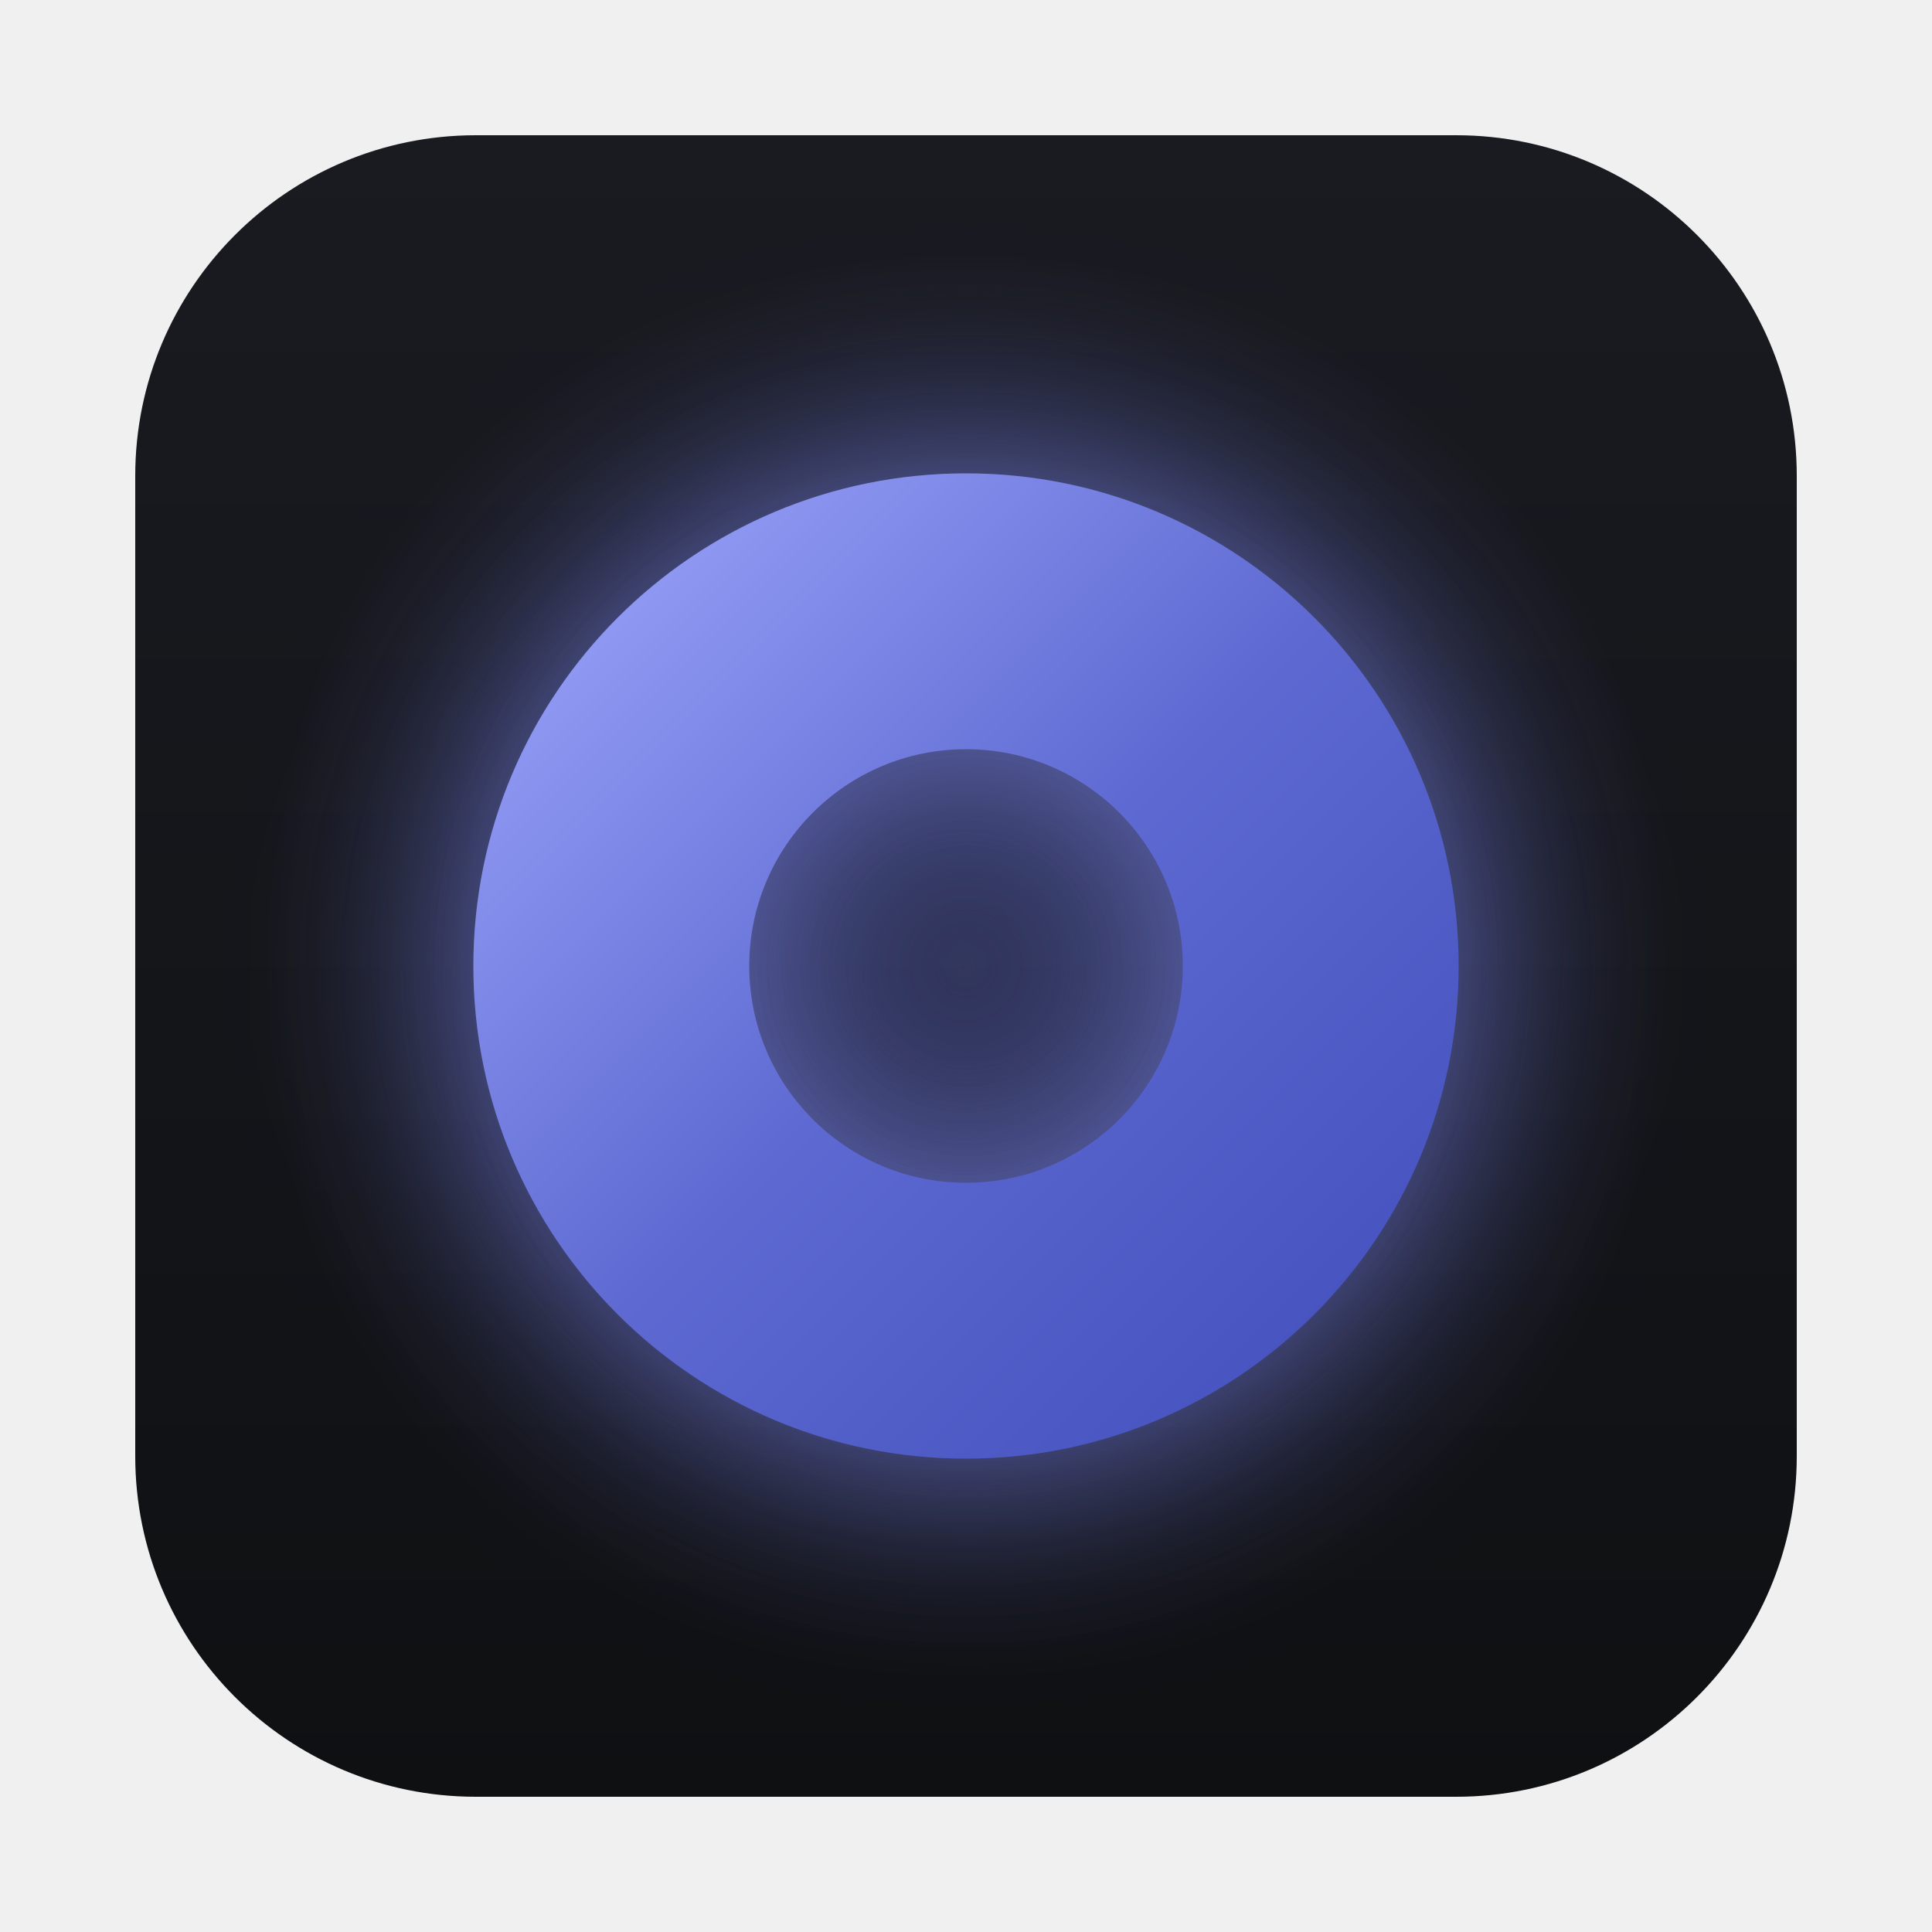
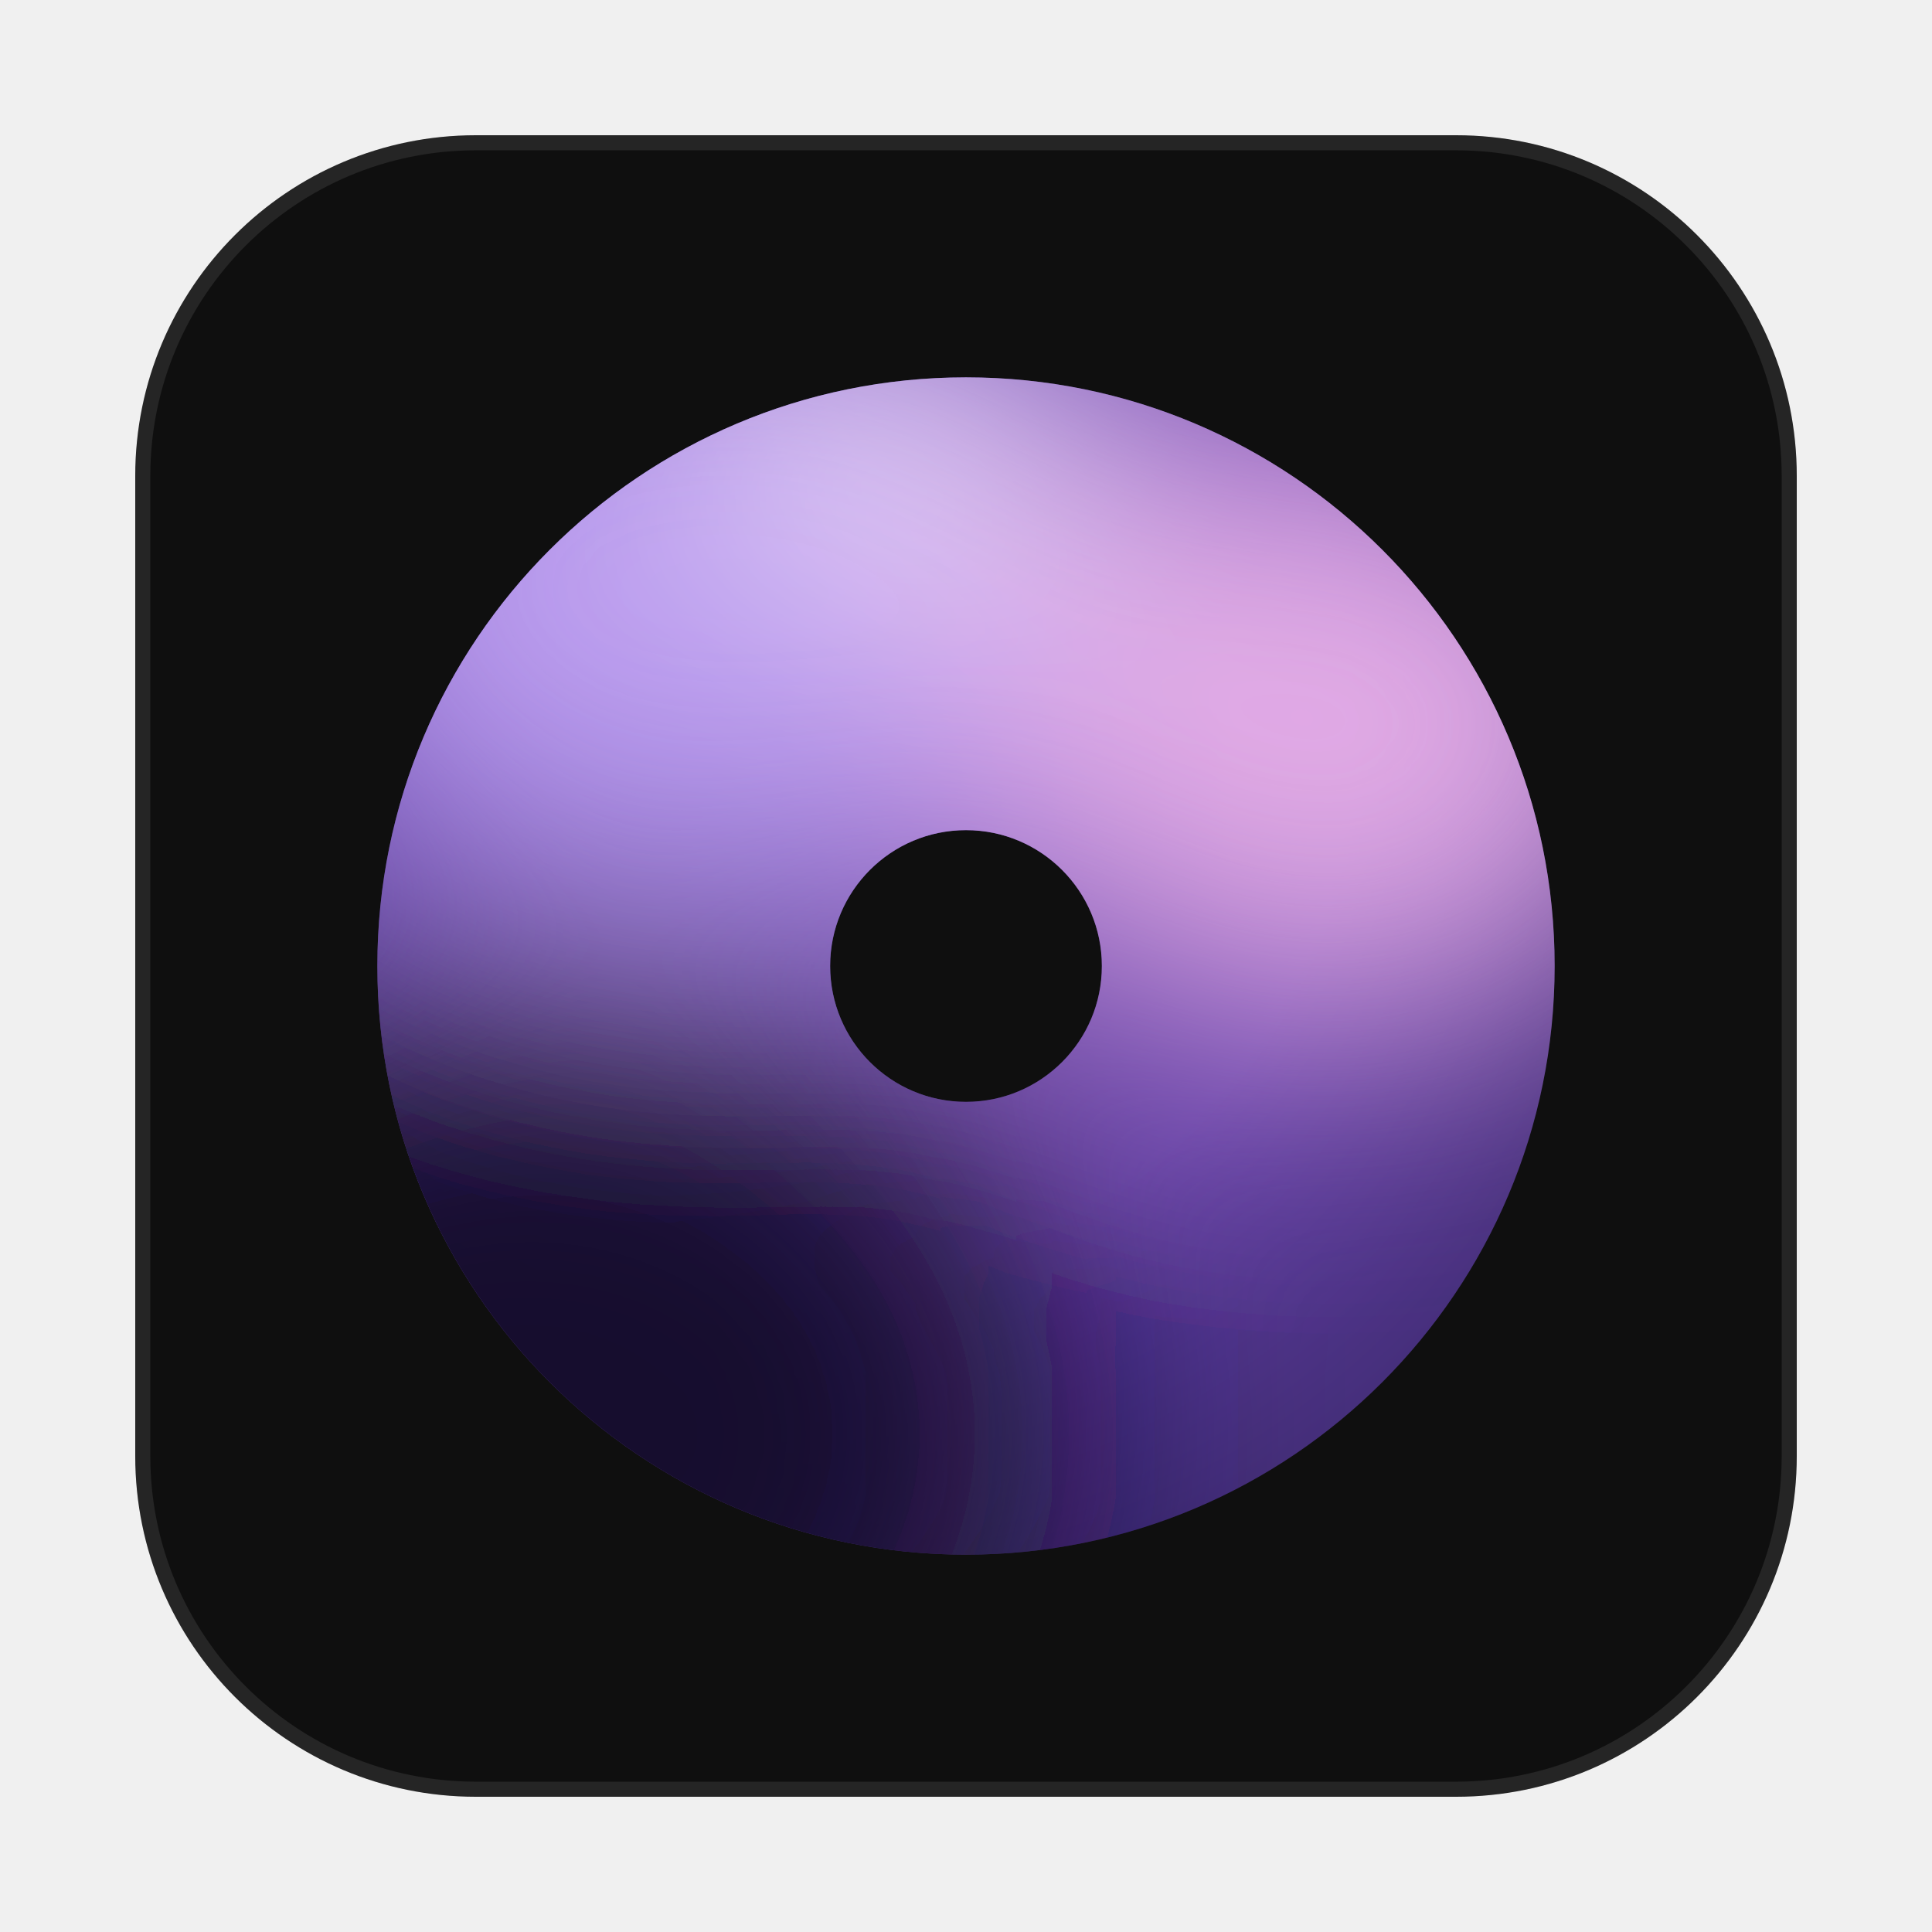
<svg xmlns="http://www.w3.org/2000/svg" width="256" height="256" viewBox="0 0 256 256">
  <defs>
-     <linearGradient id="bg" x1="0" y1="0" x2="0" y2="1">
-       <stop offset="0" stop-color="#1a1b21" />
-       <stop offset="1" stop-color="#0f1012" />
-     </linearGradient>
-     <radialGradient id="spot" cx="0.5" cy="0.5" r="0.42">
-       <stop offset="0" stop-color="#5e6ad2" stop-opacity="0.32" />
-       <stop offset="1" stop-color="#5e6ad2" stop-opacity="0" />
+     <radialGradient id="glow" cx="0.36" cy="0.3" r="0.85">
+       <stop offset="0" stop-color="#613ea6" />
+       <stop offset="0.55" stop-color="#613ea6" />
+       <stop offset="1" stop-color="#3b296b" />
    </radialGradient>
-     <linearGradient id="ring" x1="0" y1="0" x2="1" y2="1">
-       <stop offset="0" stop-color="#a3abff" />
-       <stop offset="0.5" stop-color="#5e6ad2" />
-       <stop offset="1" stop-color="#3f4bb8" />
-     </linearGradient>
-     <filter id="glow" x="-50%" y="-50%" width="200%" height="200%">
-       <feGaussianBlur stdDeviation="14.08" />
+     <filter id="soft" x="-50%" y="-50%" width="200%" height="200%">
+       <feGaussianBlur stdDeviation="18" />
    </filter>
-     <clipPath id="plate">
-       <rect x="17.92" y="17.92" width="220.16" height="220.16" rx="45.13" />
+     <clipPath id="disc">
+       <path fill-rule="evenodd" clip-rule="evenodd" d="M50 128a78 78 0 1 0 156 0a78 78 0 1 0 -156 0zM110 128a18 18 0 1 1 36 0a18 18 0 1 1 -36 0z" />
    </clipPath>
  </defs>
-   <rect x="17.92" y="17.92" width="220.16" height="220.16" rx="45.13" fill="url(#bg)" />
-   <g clip-path="url(#plate)">
-     <rect x="17.92" y="17.92" width="220.16" height="220.16" fill="url(#spot)" />
-     <path d="M62.72 128a65.28 65.28 0 1 0 130.56 0a65.28 65.28 0 1 0 -130.56 0zM99.28 128a28.72 28.72 0 1 1 57.45 0a28.72 28.72 0 1 1 -57.45 0z" fill="#7c86f0" fill-rule="evenodd" opacity="0.75" filter="url(#glow)" />
+   <rect x="17.92" y="17.92" width="220.16" height="220.16" rx="45.13" fill="#0f0f0f" />
+   <rect x="18.92" y="18.92" width="218.16" height="218.16" rx="44.13" fill="none" stroke="#ffffff" stroke-opacity="0.09" stroke-width="2" />
+   <g clip-path="url(#disc)">
+     <rect x="50" y="50" width="156" height="156" fill="url(#glow)" />
+     <g filter="url(#soft)">
+       <ellipse cx="70" cy="190" rx="70" ry="60" fill="#16102f" />
+       <ellipse cx="96" cy="78" rx="62" ry="44" fill="#ba9cef" />
+       <ellipse cx="176" cy="96" rx="48" ry="40" fill="#e2abe5" />
+       <ellipse cx="120" cy="58" rx="26" ry="16" fill="#f2e0fb" />
+     </g>
  </g>
-   <path d="M62.72 128a65.28 65.28 0 1 0 130.56 0a65.28 65.28 0 1 0 -130.56 0zM99.28 128a28.72 28.72 0 1 1 57.45 0a28.72 28.72 0 1 1 -57.45 0z" fill="url(#ring)" fill-rule="evenodd" />
</svg>
